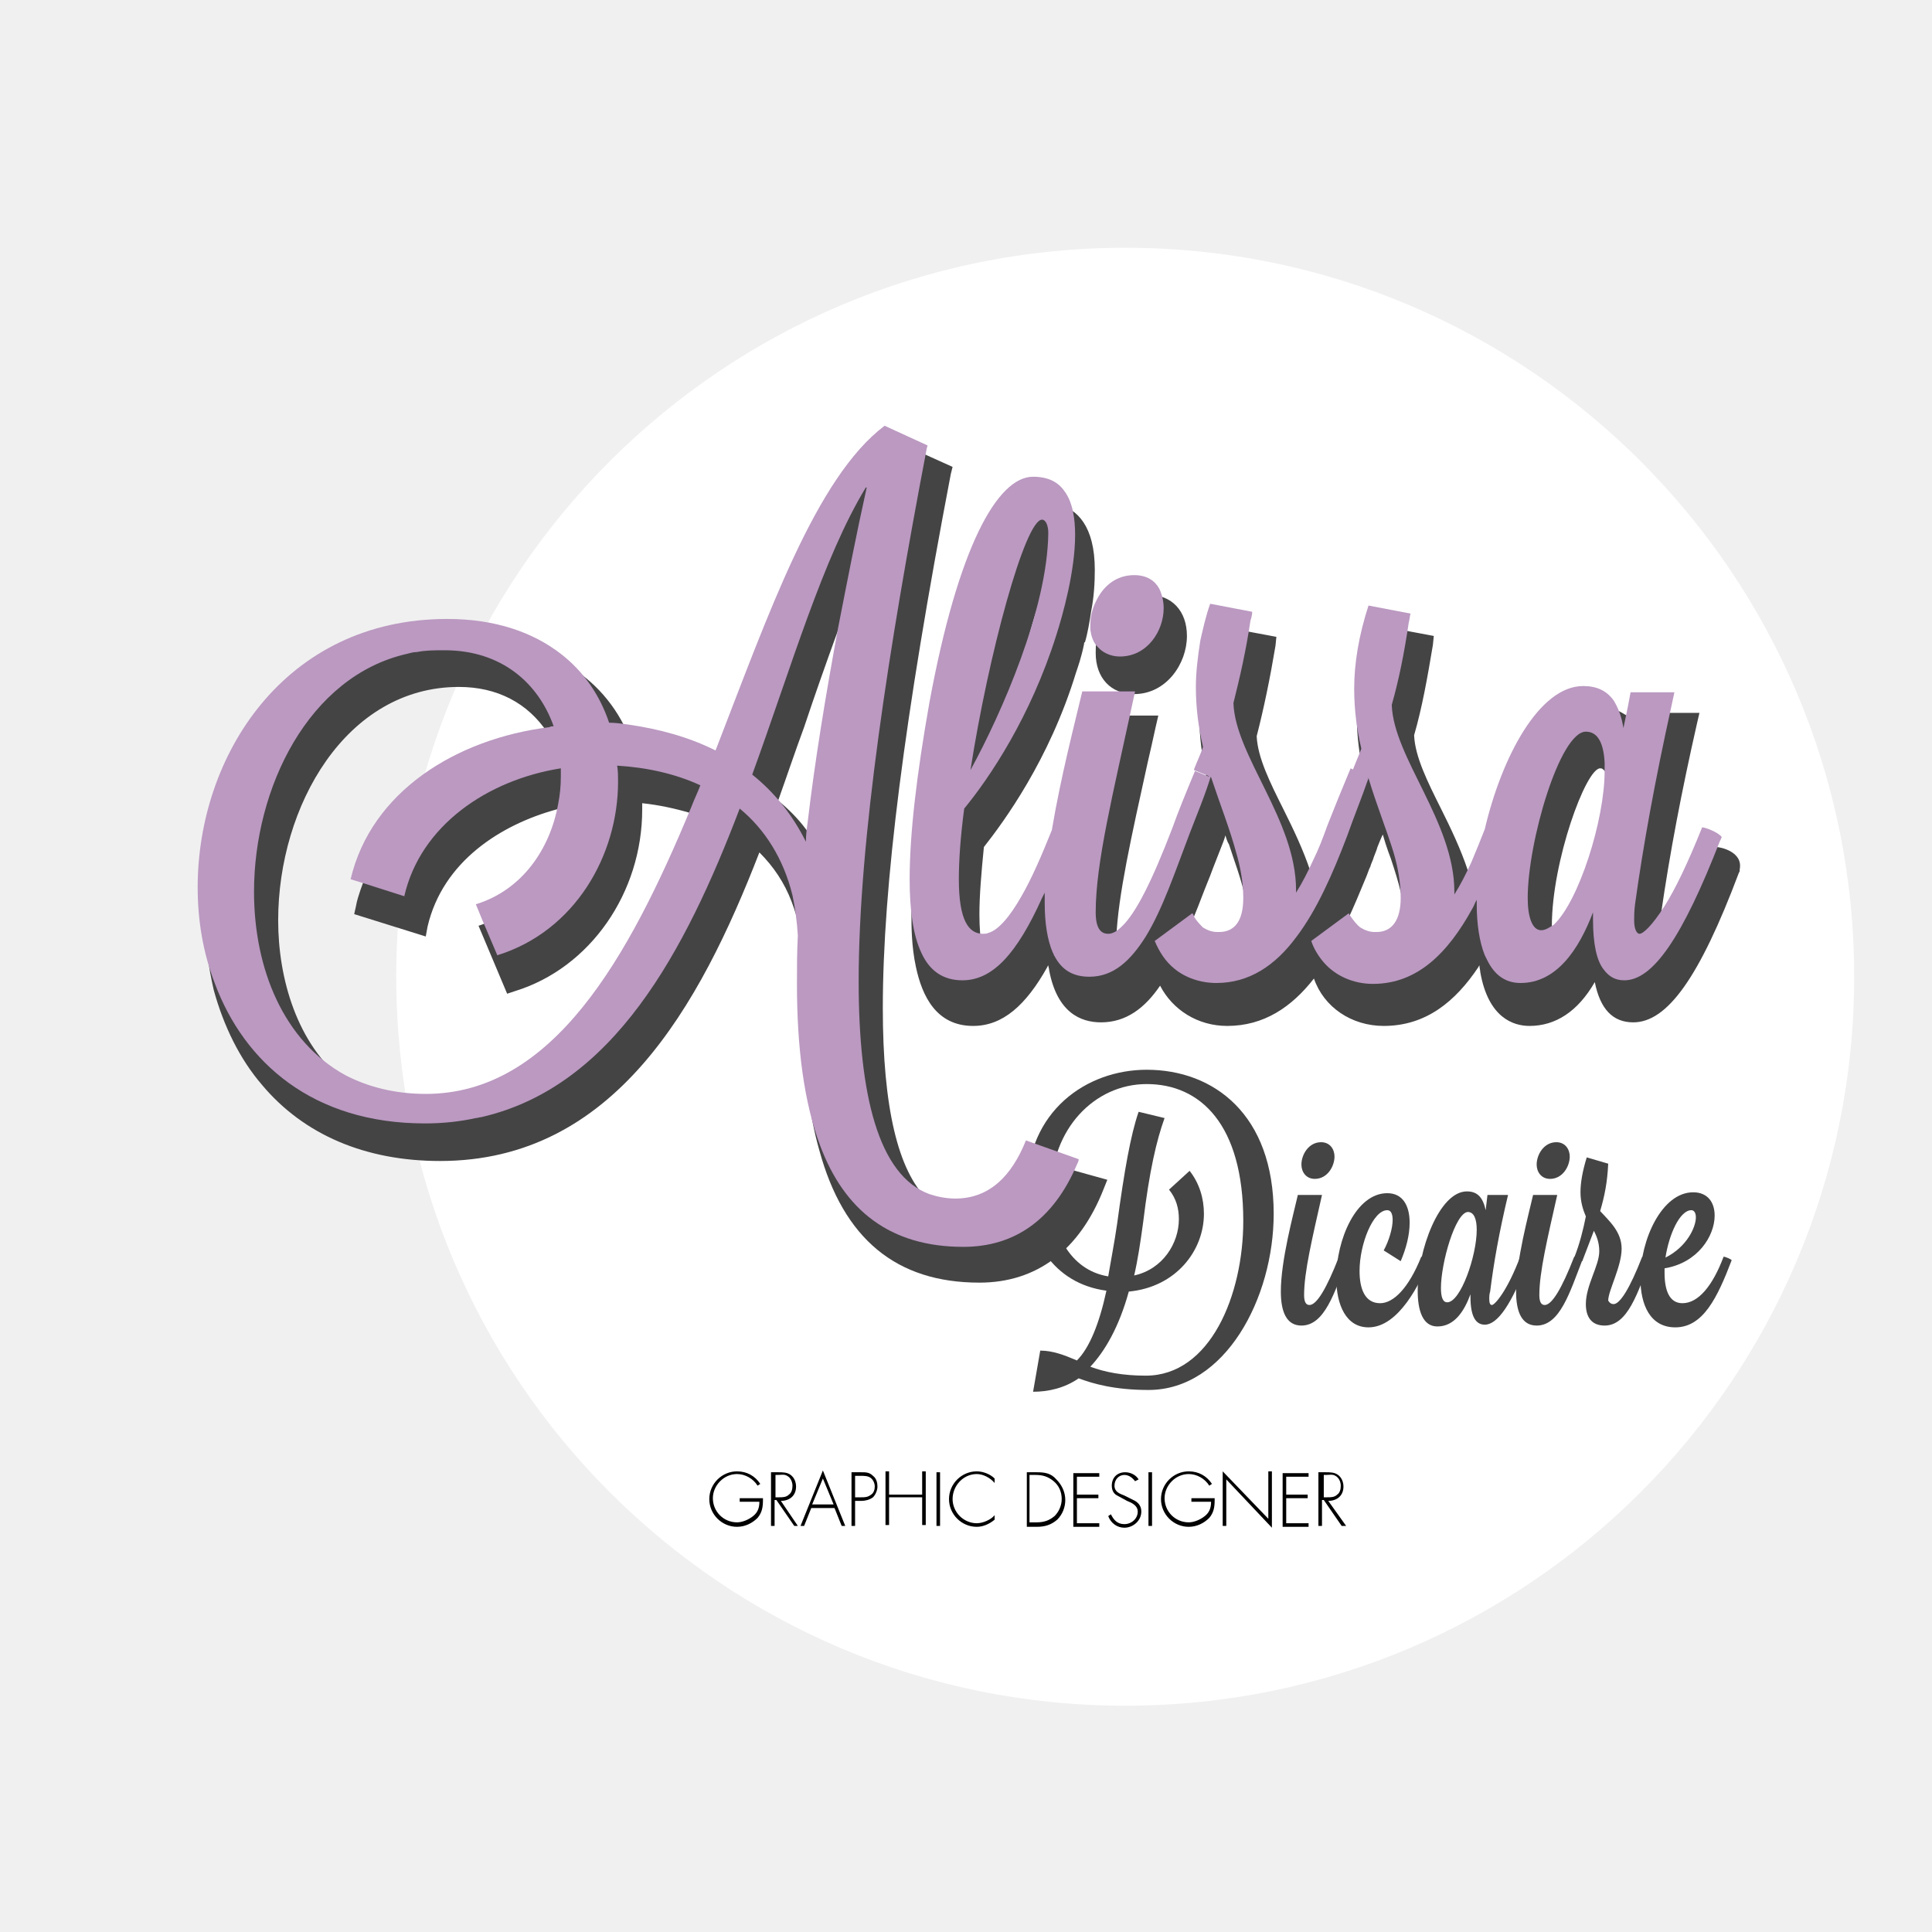
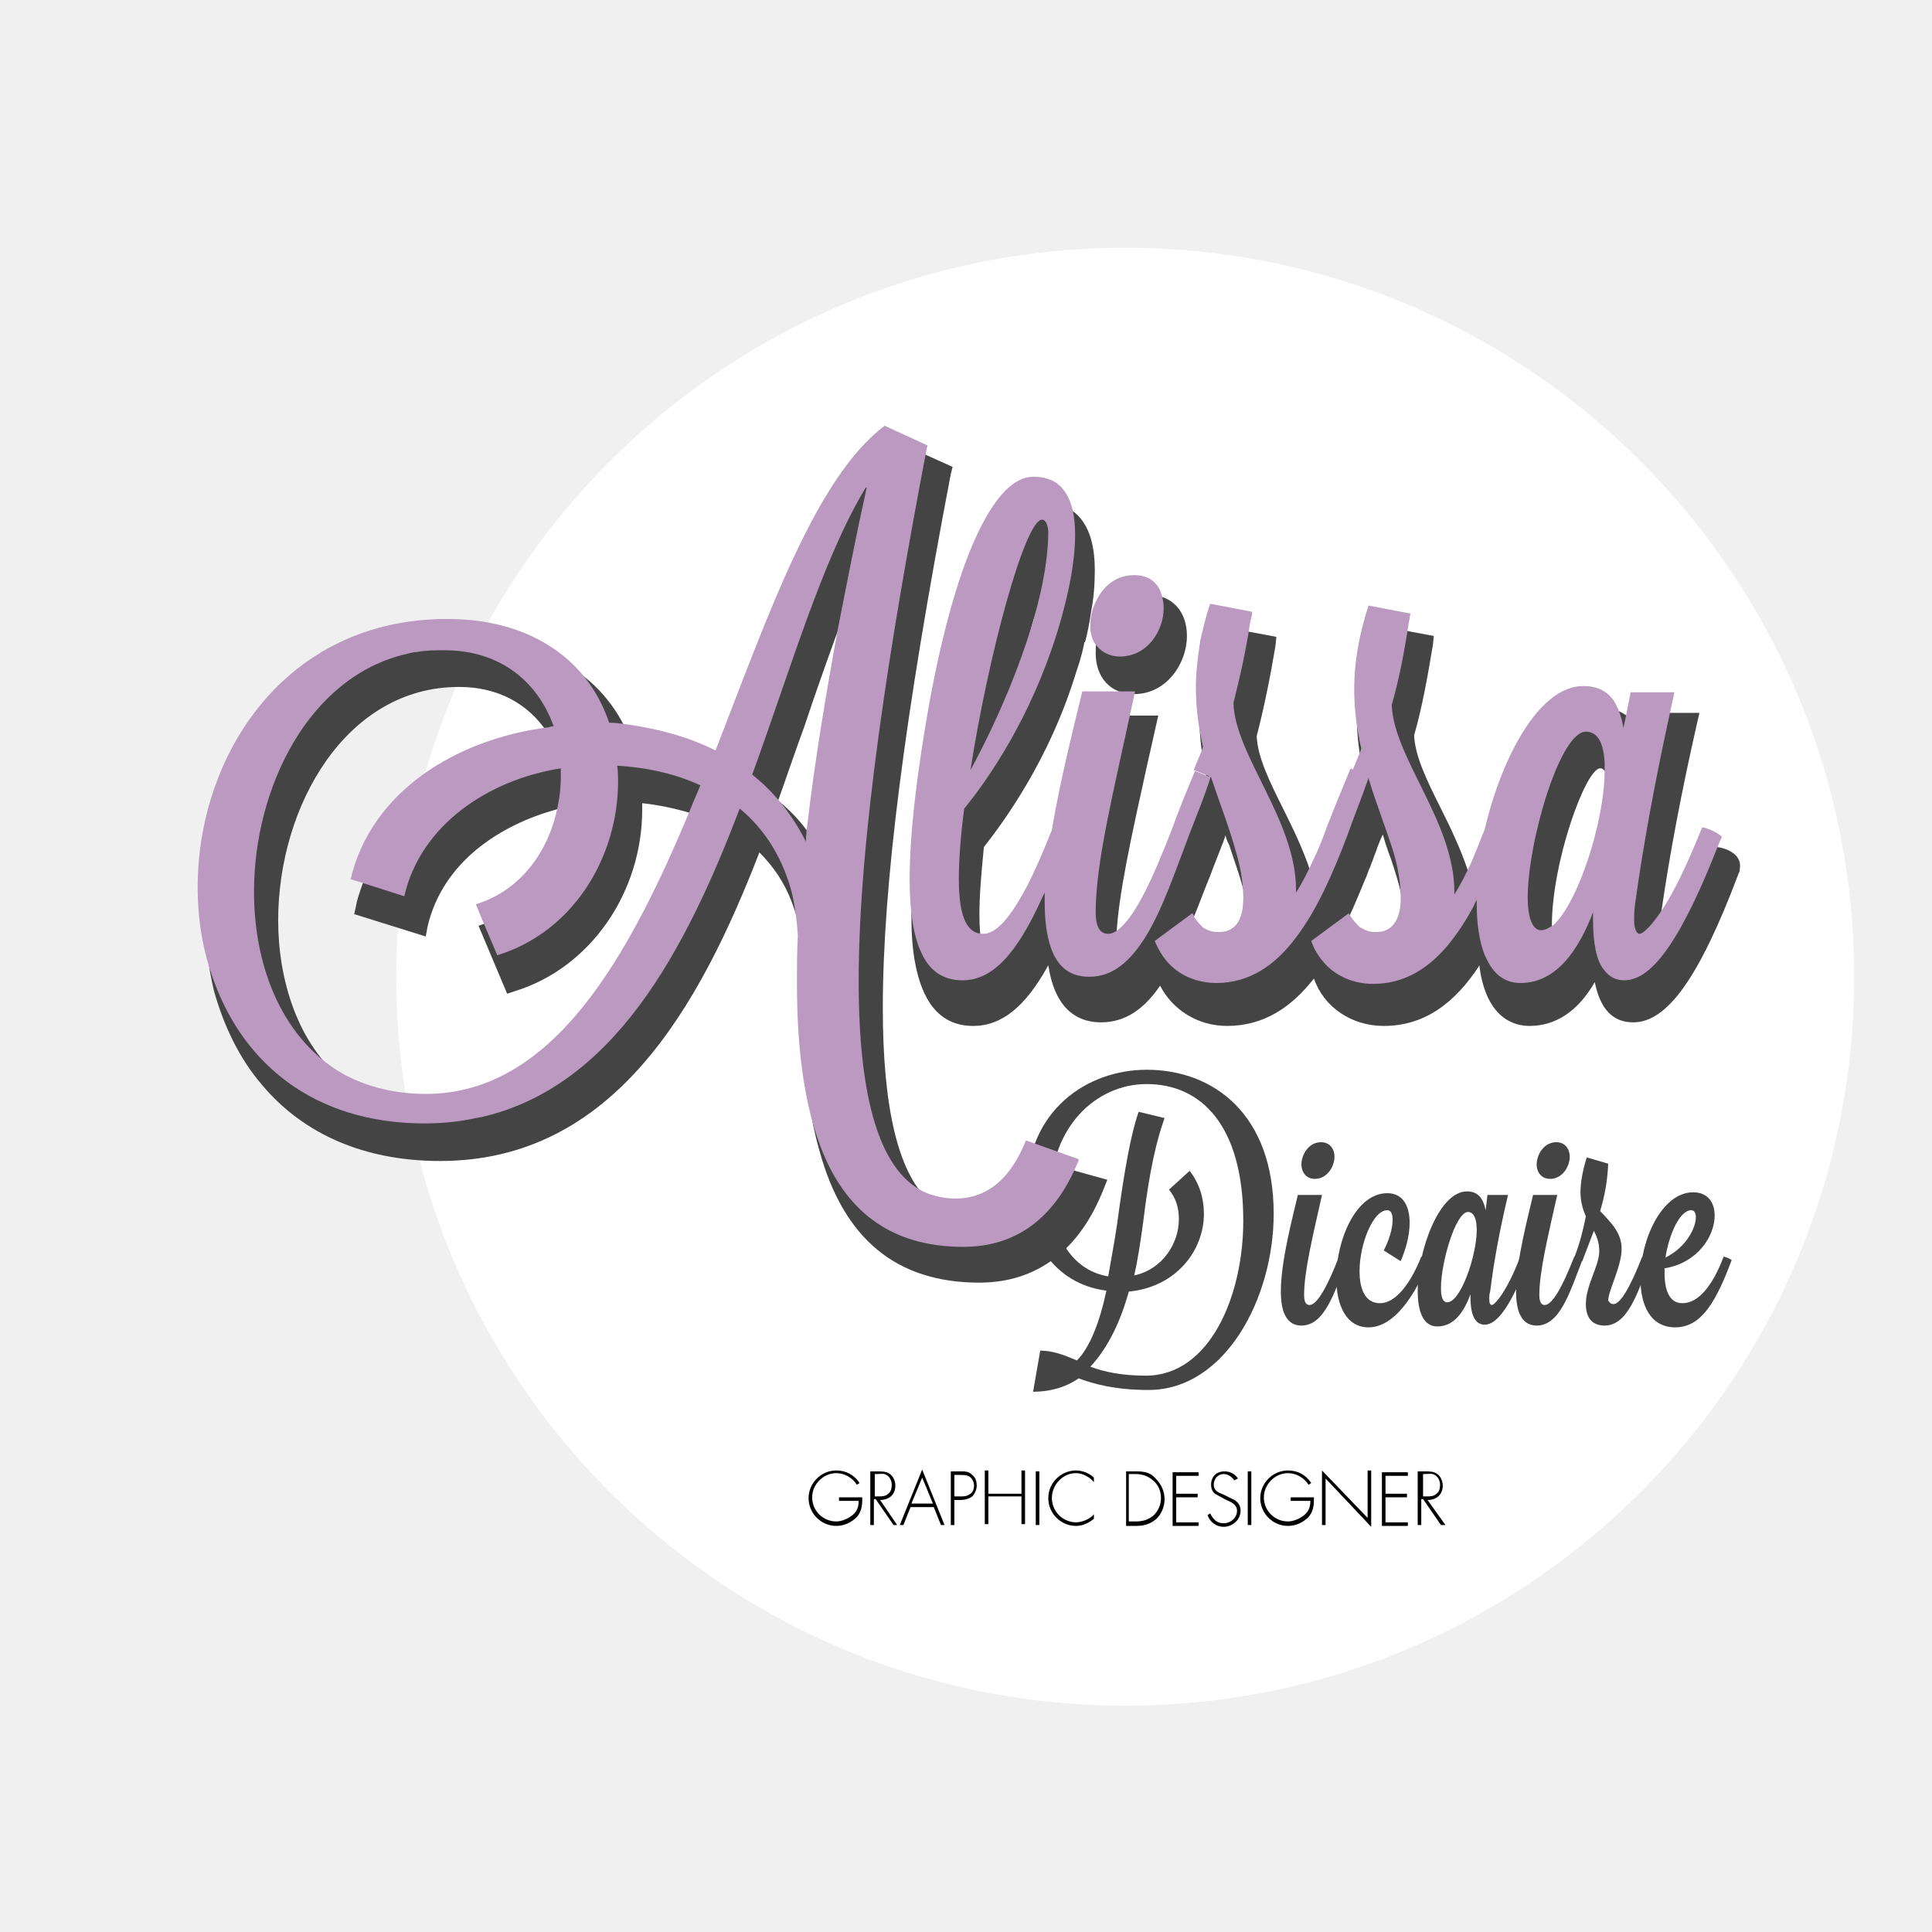
<svg xmlns="http://www.w3.org/2000/svg" version="1.1" id="Layer_1" x="0px" y="0px" viewBox="0 0 216 216" style="enable-background:new 0 0 216 216;" xml:space="preserve">
  <style type="text/css">
	.st0{fill:#FFFFFF;}
	.st1{fill:#444444;}
	.st2{fill:#BB99C1;}
	.st3{fill:none;}
	.st4{enable-background:new    ;}
</style>
  <circle class="st0" cx="125.8" cy="109.2" r="81.5" />
  <g>
    <g>
      <path class="st1" d="M120.2,130.9l-4.4-1.6l-0.4,0.9c-1.5,3.9-3.8,5.8-7,5.8c-1.8,0-3.4-0.6-4.7-1.9c-3.3-3.2-5-10.3-5-21.4    c0-13.6,2.4-32.5,7.6-59.7l0.2-0.8l-3.1-1.4l-3-1.4L99.9,50c-7.1,5.3-12,18.2-17.3,31.7c-0.5,1.3-1,2.6-1.5,4    c-3.3-1.4-6.9-2.3-10.5-2.7c-0.2-0.4-0.3-0.8-0.5-1.2c-1.6-3.5-4.2-6.2-7.5-7.9c-3-1.6-6.7-2.5-10.8-2.5c-2,0-3.8,0.2-5.6,0.5    c-0.4,0.1-0.8,0.1-1.1,0.2c-14.5,3.3-22.2,17.2-22.2,30.3c0,2.9,0.4,5.7,1,8.3c1.1,4,2.9,7.7,5.4,10.6c4.7,5.6,11.6,8.5,19.9,8.5    c19.4,0,29-17.2,35.7-34.5c1.6,1.6,2.8,3.4,3.6,5.5l0,0c0.8,2.1,1.3,4.4,1.4,6.8c-0.1,1.9-0.1,3.7-0.1,5.4    c0,6.2,0.6,11.4,1.8,15.6c2.7,9.9,8.6,14.8,17.9,14.8c6.4,0,11.2-3.6,13.9-10.5l0.4-1L120.2,130.9z M40.3,99.5    c-0.2,0.6-0.4,1.2-0.5,1.8l-0.2,0.9l8,2.5l0.2-1.1c1.7-7.3,8.2-11.4,14.4-13.1c0.4-0.1,0.7-0.2,1.1-0.3c-0.1,5.1-2.8,11-8.7,12.9    l-0.8,0.3l-0.3,0.1l3.2,7.6l0.9-0.3c8.4-2.6,14.2-11,14.2-20.3v-0.7c1.9,0.2,3.7,0.6,5.4,1.1c0.5,0.2,1,0.3,1.5,0.5    c-6,14.6-13.4,29.9-25.5,32.5c-0.2,0-0.4,0.1-0.6,0.1c-1.1,0.2-2.1,0.3-3.3,0.3c-4.6,0-8.1-1.3-10.8-3.4c-5.3-4.2-7.4-11.5-7.4-18    c0-12.8,7.6-26.1,20.2-26.1c4.3,0,7.7,1.8,9.9,5.1c0.3,0.5,0.6,1,0.8,1.5C51.3,85.1,43.1,91.2,40.3,99.5z M91,94    c-0.3-0.4-0.6-0.9-0.9-1.3c-0.9-1.2-1.9-2.2-3.1-3.2c1-2.8,1.9-5.5,2.9-8.2c1.2-3.6,2.4-7,3.6-10.3c0.8-2.2,1.6-4.2,2.5-6.2    C93.6,76.3,92,85.8,91,94z" />
    </g>
    <g>
      <path class="st1" d="M132,94.7l-0.2,0.7C131.9,95.1,132,94.9,132,94.7L132,94.7z" />
    </g>
    <g>
      <path class="st1" d="M132.7,71.1c0,3.1-2.3,6.5-5.9,6.5c-2.6,0-4.3-1.8-4.3-4.6c0-0.4,0-0.9,0.1-1.3c0-0.1,0.1-0.3,0.1-0.4    c0.7-2.5,2.7-4.8,5.7-4.8C131,66.5,132.7,68.3,132.7,71.1z" />
      <path class="st1" d="M191.9,94.7h-0.7l-0.3,0.7c-2.4,6.3-4.5,9.4-5.6,10.7c0-0.4,0-0.9,0.1-1.5c0.1-0.8,0.2-1.6,0.3-2.4    c1-6.9,2.3-13.7,4-21.2l0.3-1.3h-7l-0.2,1.2c-0.3-0.4-0.7-0.8-1.1-1c-0.5-0.3-1-0.6-1.6-0.7c-0.5-0.1-1-0.2-1.6-0.2    c-5.6,0-10.1,8.4-12,16.9c-0.6,1.5-1.1,2.8-1.7,3.9c-0.2-0.8-0.4-1.7-0.7-2.5c-0.8-2.4-1.9-4.7-3-6.9c-1.5-3-2.9-5.8-3-8.2    c0.9-3.1,1.5-6.5,2.1-10.1l0.1-1l-3.2-0.6l-3.4-0.7l-0.3,0.9c-1.1,3.4-1.7,6.6-1.7,9.6c0,2.1,0.3,4.2,0.8,6.6    c-0.1,0.3-0.2,0.5-0.3,0.8c-0.4,1.1-0.9,2.1-1.3,3.2c-0.6,1.4-1.1,2.8-1.6,4c0,0.1,0,0.1-0.1,0.2l0,0l-0.2,0.5    c-0.6,1.7-1.2,3.1-1.8,4.3c-0.2-0.8-0.4-1.7-0.7-2.5c-0.8-2.4-1.9-4.7-3-6.9c-1.5-3-2.9-5.8-3-8.2c0.8-3.1,1.5-6.5,2.1-10.1l0.1-1    l-3.2-0.6l-3.4-0.7l-0.3,0.9c-1.1,3.4-1.7,6.6-1.7,9.6c0,2.1,0.3,4.2,0.8,6.6c-0.1,0.3-0.2,0.5-0.3,0.8c-0.4,1.1-0.9,2.2-1.3,3.2    c-0.6,1.4-1.1,2.8-1.6,4c-0.1,0.2-0.2,0.4-0.3,0.7l0,0l0,0c-4,10.4-5.8,11.3-6.2,11.3c-0.3,0-0.4-1.2-0.4-1.3c0-0.3,0-0.6,0-0.8    c0.2-4.8,1.7-11.4,3.5-19.6c0.3-1.3,0.6-2.6,0.9-4l0.3-1.3h-8l-0.2,0.8c-0.2,0.7-0.4,1.6-0.6,2.6c-0.8,3.4-2,8.1-2.8,12.9    c-0.7,1.9-1.4,3.5-2.1,4.8c-0.1,0.2-0.1,0.3-0.2,0.5c-0.2,0.5-0.4,0.9-0.7,1.3c-2.1,4-3.4,4.4-3.8,4.4c-0.6,0-1-0.5-1.3-1.5    c-0.2-0.8-0.3-2.1-0.3-3.6c0-2,0.2-4.5,0.5-7.5c2.2-2.8,7.3-9.7,10.3-19.5c0.2-0.6,0.6-1.7,0.9-3.2l0,0c0-0.1,0-0.2,0.1-0.2l0,0    c0.3-1,0.5-2.2,0.7-3.5c0.3-1.5,0.4-3.1,0.4-4.6c0-4.9-2-6.8-4.1-7.3c-0.5-0.1-1.1-0.2-1.6-0.2c-5.1,0-9.5,9.3-12.6,26.2    c-1.5,8.6-2.2,15.1-2.2,19.9c0,1.2,0,3.5,0.5,5.8l0,0c0.7,3.3,2.3,6.6,6.4,6.6c3.3,0,5.9-2.3,8.3-6.6c0-0.1,0.1-0.1,0.1-0.2    c0,0.2,0.1,0.4,0.1,0.6c0.9,4.7,3.5,5.8,5.8,5.8c2.8,0,4.9-1.6,6.6-4.1c1.4,2.7,4.2,4.5,7.5,4.5c4.1,0,7.2-2.1,9.7-5.3    c1.1,3.2,4.2,5.3,7.8,5.3c4.7,0,8-2.7,10.6-6.6c0-0.1,0.1-0.1,0.1-0.2c0,0.3,0.1,0.6,0.1,0.8l0,0c0.9,5.1,3.7,6,5.5,6    c2.9,0,5.4-1.6,7.3-4.9c0.6,3,2,4.5,4.3,4.5c3.8,0,7.4-5,11.8-16.7l0.1-0.2v-0.2C194.9,95.2,192.3,94.7,191.9,94.7z M117.8,63.2    c-0.1,5.6-2.6,12.9-5.4,19.2C114.2,73.3,116.4,65.8,117.8,63.2z M155.5,106.3c-0.8,0-1.3-0.2-2.1-1.4c-0.6,0-1.1-0.2-1.6-0.5    l-3.2,2.3c0.7-1.2,1.4-2.4,2-3.7c0.8-1.7,1.5-3.4,2.2-5.1c0.1-0.3,0.2-0.5,0.3-0.8l0.1-0.2c0.1-0.4,0.3-0.7,0.4-1.1    c0.1-0.3,0.3-0.7,0.4-1.1c0.2-0.5,0.4-1,0.6-1.4c0.1,0.3,0.2,0.7,0.3,1c0.2,0.6,0.4,1.2,0.6,1.7c0.9,2.7,1.6,5.1,1.6,7.6    C157.1,106.3,155.9,106.3,155.5,106.3z M138,106.3c-0.8,0-1.3-0.2-2.1-1.4c-0.6,0-1.1-0.2-1.6-0.5L132,106    c0.4-0.9,0.8-1.8,1.2-2.8c0.5-1.2,1-2.5,1.5-3.8c0.2-0.5,0.4-1,0.6-1.5l0,0l0.3-0.8c0.3-0.8,0.6-1.5,0.9-2.3    c0.2-0.5,0.4-1,0.5-1.4c0.1,0.3,0.2,0.7,0.4,1c0.2,0.6,0.4,1.2,0.6,1.8c0.9,2.6,1.6,5,1.6,7.5C139.7,106.3,138.4,106.3,138,106.3z     M180.1,89.3c0,5.6-3.7,16.8-6.1,16.8c0,0-0.4-0.3-0.5-2.1c0-0.2,0-0.3,0-0.5c0-7.2,3.8-17.6,5.4-17.6c0.1,0,0.2,0,0.3,0.1    C179.8,86.4,180.1,87.9,180.1,89.3z" />
    </g>
    <g>
      <path class="st1" d="M149.5,94.7l-0.1,0.2C149.5,94.8,149.5,94.7,149.5,94.7L149.5,94.7z" />
    </g>
    <g>
      <path class="st1" d="M153.1,97.1c-0.1,0.3-0.2,0.5-0.3,0.8l0,0L153.1,97.1c0-0.1,0.1-0.1,0.1-0.2L153.1,97.1z M153.1,97.1    c-0.1,0.3-0.2,0.5-0.3,0.8l0,0L153.1,97.1c0-0.1,0.1-0.1,0.1-0.2L153.1,97.1z" />
    </g>
  </g>
  <g>
    <path class="st1" d="M120.4,152.1c1.4-1.4,2.5-4.1,3.3-7.8c-6-0.8-8.9-5.9-8.9-11.2c0-8.9,6.7-13.5,13.4-13.5   c7.5,0,14.2,5,14.2,16.1c0,9.4-5.4,19.7-14,19.7c-3.8,0-6.2-0.7-7.8-1.3c-1.6,1.1-3.4,1.5-5.1,1.5l0.8-4.6   C117.7,151,119,151.5,120.4,152.1z M139,136.5c0-10.8-4.8-15.3-10.8-15.3c-5.8,0-10.7,5-10.7,12.1c0,4.4,2.1,8.7,6.4,9.4   c0.3-1.8,0.7-3.8,1-5.9c0.8-5.9,1.5-9.9,2.4-12.5l2.9,0.7c-0.9,2.5-1.7,5.9-2.4,11.7c-0.3,2.2-0.6,4.2-1,5.9c3.2-0.7,5-3.6,5-6.3   c0-1.2-0.3-2.3-1.1-3.3l2.3-2.1c1.1,1.4,1.6,3.1,1.6,4.8c0,4.1-3.1,8.2-8.4,8.7c-1.1,4-2.7,6.7-4.3,8.4c1.6,0.6,3.6,1,6.2,1   C135.3,153.8,139,144.8,139,136.5z" />
    <path class="st1" d="M147.8,133.6c-1.1,4.9-2,8.6-2,11.2c0,0.9,0.3,1.1,0.6,1.1c0.8,0,1.9-1.8,3.3-5.4c0.2,0,0.9,0.2,0.9,0.4l0,0   c-1.4,3.6-2.5,7.3-5.1,7.3c-1.7,0-2.3-1.6-2.3-3.8c0-3.5,1.4-8.6,1.9-10.8H147.8z M145.5,130.2c0-1.1,0.8-2.5,2.2-2.5   c1,0,1.5,0.8,1.5,1.6c0,1.1-0.8,2.5-2.2,2.5C146,131.8,145.5,131,145.5,130.2z" />
    <path class="st1" d="M154.7,139.8c0.6-1.1,1-2.5,1-3.4c0-0.7-0.2-1.1-0.6-1.1c-1.6,0-3.1,3.8-3.1,6.8c0,2,0.6,3.6,2.3,3.6   c1.5,0,3.2-1.7,4.6-5.2c0.2,0,0.9,0.3,0.9,0.4c-1,2.5-3.4,7.5-6.8,7.5c-2.5,0-3.6-2.5-3.6-5.5c0-4.3,2.2-9.5,5.7-9.5   c1.8,0,2.5,1.5,2.5,3.3c0,1.4-0.4,2.9-1,4.3L154.7,139.8z" />
    <path class="st1" d="M166.3,133.6h2.3c-1,4.2-1.6,7.6-2,10.8c-0.1,0.3-0.1,0.6-0.1,0.8c0,0.5,0.1,0.7,0.3,0.7   c0.3,0,1.7-1.5,3.2-5.5c0.2,0,0.9,0.3,0.9,0.4c-1.9,5.1-3.5,7.3-4.9,7.3c-1,0-1.6-0.9-1.6-3.1c0-0.1,0-0.2,0-0.3   c-0.7,1.9-1.8,3.6-3.7,3.6c-1.6,0-2.2-1.7-2.2-4c0-4.5,2.4-11.1,5.5-11.1c1.2,0,1.8,0.7,2.1,2.1L166.3,133.6z M161.1,144   c0,1,0.2,1.6,0.7,1.6c1.5,0,3.3-5.2,3.3-8.1c0-1.2-0.3-2-1-2C162.7,135.6,161.1,141.2,161.1,144z" />
    <path class="st1" d="M174.1,133.6c-1.1,4.9-2,8.6-2,11.2c0,0.9,0.3,1.1,0.6,1.1c0.8,0,1.9-1.8,3.3-5.4c0.2,0,0.9,0.2,0.9,0.4l0,0   c-1.4,3.6-2.5,7.3-5.1,7.3c-1.7,0-2.3-1.6-2.3-3.8c0-3.5,1.4-8.6,1.9-10.8H174.1z M171.8,130.2c0-1.1,0.8-2.5,2.2-2.5   c1,0,1.5,0.8,1.5,1.6c0,1.1-0.8,2.5-2.2,2.5C172.3,131.8,171.8,131,171.8,130.2z" />
    <path class="st1" d="M180.4,145.8c0.7,0,1.8-1.7,3.2-5.3c0.2,0,0.9,0.2,0.9,0.4l0,0c-1.4,3.6-2.5,7.3-5.1,7.3c-1.5,0-2.1-1-2.1-2.4   c0-2.1,1.5-4.3,1.5-5.9c0-1-0.3-1.7-0.6-2.3l-1.3,3.4c0,0-0.9-0.2-0.9-0.4l0,0c0.6-1.5,1-3.1,1.3-4.6c-0.3-0.7-0.6-1.6-0.6-2.7   c0-1,0.2-2.3,0.7-3.9l2.4,0.7c-0.1,2.1-0.4,3.6-0.9,5.3c1,1.1,2.4,2.3,2.4,4.2c0,2-1.5,4.7-1.5,5.8   C179.9,145.6,180.1,145.8,180.4,145.8z" />
    <path class="st1" d="M192.7,140.5c0.2,0,0.9,0.3,0.9,0.4c-1.6,4.2-3.2,7.5-6.3,7.5c-2.8,0-3.9-2.5-3.9-5.5c0-4.3,2.4-9.6,5.9-9.6   c1.6,0,2.4,1.1,2.4,2.6c0,2.3-1.9,5.3-5.6,5.9c0,0.2,0,0.3,0,0.5c0,1.9,0.5,3.4,2,3.4C189.9,145.7,191.5,143.7,192.7,140.5z    M186.2,140.6c2.4-1.2,3.4-3.4,3.4-4.5c0-0.5-0.2-0.8-0.5-0.8C187.8,135.3,186.6,138,186.2,140.6z" />
  </g>
  <g>
    <path class="st2" d="M114.7,127.5c-1.6,4-4.1,6.5-7.9,6.5c-1,0-2-0.2-2.9-0.5c-5.7-2.1-7.9-11.1-7.9-23.8c0-15.8,3.4-37.5,7.6-59.5   c0-0.1,0.1-0.3,0.1-0.4l-4.8-2.2c-7.7,5.8-13,21.1-18.9,36.3c-3-1.5-6.3-2.4-9.8-2.9c-0.7-0.1-1.4-0.2-2.1-0.2   c-1-3-2.8-5.7-5.4-7.7c-3.1-2.4-7.3-3.9-12.7-3.9c-18.2,0-27.9,15.3-27.9,30c0,3.7,0.6,7.3,1.9,10.7c3.3,8.9,11,15.7,23.5,15.7   c2,0,3.9-0.2,5.7-0.6c0.2,0,0.4-0.1,0.6-0.1c14.8-3.4,22.8-18.5,28.9-34.5c2.8,2.3,4.9,5.6,5.9,9.7l0,0c0.3,1.4,0.5,2.9,0.6,4.5   c-0.1,1.8-0.1,3.6-0.1,5.4c0,7.2,0.8,13.3,2.6,18.1c2.7,7.2,7.8,11.3,16,11.3c5.8,0,10.1-3.1,12.7-9.2c0.1-0.2,0.2-0.4,0.2-0.6   L114.7,127.5z M28.4,99.7c0-11.6,6.1-24.1,17.1-26.6c0.4-0.1,0.7-0.2,1.1-0.2c1-0.2,2-0.2,3.1-0.2c6.4,0,10.5,3.7,12.2,8.5   c-0.2,0-0.3,0-0.5,0.1c-10.4,1.3-19.9,7.2-22.2,17l1.3,0.4l4.7,1.5c1.8-7.9,9.3-13,17.5-14.3v1c0,1-0.1,2-0.3,3   c-0.9,5-4,9.6-9.2,11.2l0.7,1.7l1.7,4c8.7-2.7,13.5-11.2,13.5-19.4c0-0.6,0-1.2-0.1-1.8c3.3,0.2,6.5,0.9,9.3,2.2   c-0.3,0.8-0.7,1.6-1,2.4c-7,16.9-15.5,32.1-29.7,32.1c-3.5,0-6.5-0.8-9-2.1C31.7,116.4,28.4,108.3,28.4,99.7z M84.1,86.6   c4.4-12.1,7.9-24.2,12.7-32.1h0.1c-1.2,5.4-2.2,10.6-3.2,15.7c-1.4,7.6-2.6,14.9-3.4,21.7c-0.1,0.7-0.2,1.5-0.2,2.2   C88.6,91.1,86.6,88.6,84.1,86.6z" />
    <path class="st2" d="M129.6,65.8c-0.5-0.9-1.4-1.5-2.8-1.5c-1.9,0-3.3,1.1-4.1,2.6c-0.5,0.9-0.8,1.9-0.8,2.9c0,0.2,0,0.4,0,0.6   c0.1,0.7,0.3,1.4,0.8,1.9c0.5,0.6,1.4,1.1,2.5,1.1c3.1,0,4.9-2.9,4.9-5.4C130.1,67.2,129.9,66.4,129.6,65.8z" />
    <path class="st2" d="M190.3,92.5c-1.6,4-3,6.9-4.2,8.8c-1.4,2.2-2.4,3.1-2.8,3.1c-0.3,0-0.6-0.5-0.6-1.5c0-0.5,0-1,0.1-1.8   c0.9-6.5,2.2-13.7,4.1-22.3c0.1-0.5,0.2-0.9,0.3-1.4h-4.9L182,79l-0.5,2.4c-0.2-1.3-0.6-2.3-1.1-3.1c-0.8-1.1-1.9-1.6-3.4-1.6   c-4.9,0-9.1,7.9-11,16l0,0c-0.5,1.3-1,2.5-1.5,3.7c-0.6,1.3-1.2,2.5-1.9,3.6v-0.3c0-7.8-6.8-15-7-20.9c0.8-2.8,1.4-5.8,1.9-9.2   c0.1-0.3,0.1-0.7,0.2-1l-4.7-0.9c-1.1,3.4-1.6,6.5-1.6,9.3c0,2.4,0.3,4.6,0.8,6.7c-0.3,0.8-0.7,1.7-1,2.5l1.4,0.7L153,87   c0.9,3,2,5.7,2.8,8.3c0.5,1.7,0.8,3.4,0.8,5.1c0,2.5-1,3.8-2.7,3.8c-0.1,0-0.1,0-0.2,0c-0.6,0-1.1-0.2-1.6-0.5   c-0.4-0.3-0.8-0.8-1.2-1.4c0,0-0.1-0.1-0.1-0.2l-4.2,3.1c0.3,0.9,0.8,1.7,1.4,2.4c1.3,1.5,3.3,2.4,5.5,2.4c5,0,8.4-3.5,11.1-8.4   c0.2-0.3,0.3-0.7,0.5-1c0,0.2,0,0.3,0,0.5c0,2.2,0.3,4.2,0.9,5.7c0.1,0.2,0.2,0.4,0.3,0.6l0,0c0.8,1.6,2,2.5,3.7,2.5   c4,0,6.5-3.7,8.1-7.9v0.8c0,2.7,0.4,4.6,1.2,5.6c0.6,0.8,1.3,1.2,2.3,1.2c3.2,0,6.5-4.8,10.7-15.6c0.1-0.1,0.1-0.3,0.2-0.4   C192.2,93.1,190.7,92.5,190.3,92.5z M172.3,104c-1,0-1.5-1.5-1.5-3.6c0-6.3,3.6-18.6,6.5-18.6c1.4,0,2,1.4,2.1,3.5   c0,0.3,0,0.6,0,0.9c0,5.5-2.9,14.6-5.7,17.2C173.2,103.7,172.8,104,172.3,104z" />
    <path class="st2" d="M135.1,86.8l-1.5-0.6c-1,2.4-1.9,4.6-2.5,6.3l0,0c-2.3,6-4.1,9.6-5.7,11.1c-0.5,0.5-1,0.8-1.5,0.8   c-0.6,0-1.4-0.3-1.4-2.4c0-5.5,1.9-13.1,4.1-23.3c0.1-0.5,0.2-0.9,0.3-1.4H121c-0.8,3.4-2.4,9.5-3.4,15.5c-1.2,3-2.3,5.5-3.4,7.4   c-1.3,2.3-2.6,3.8-3.7,4.1c-0.2,0.1-0.4,0.1-0.6,0.1c-1.6,0-2.7-1.5-2.7-6.1c0-2.2,0.2-4.9,0.6-7.9c2.8-3.4,7.4-10.2,10.3-19.4   c0.7-2.2,2.1-7.1,2.1-11.2c0-1.9-0.3-3.7-1.2-4.9c-0.7-1-1.8-1.6-3.5-1.6c-4,0-8.4,7.9-11.6,25.3c-1.4,7.9-2.2,14.6-2.2,19.7   c0,3.5,0.4,6.3,1.3,8.2l0,0c0.9,2,2.4,3.1,4.6,3.1c3.4,0,6.1-3,8.9-9.2c0.1-0.2,0.2-0.4,0.3-0.6c0,0.4,0,0.8,0,1.2   c0,2.2,0.3,4.1,0.9,5.5c0.1,0.1,0.1,0.3,0.2,0.4c0.8,1.5,2,2.3,3.9,2.3c2.7,0,4.6-1.8,6.3-4.5c1.9-3.1,3.3-7.3,4.9-11.5l0,0   c0.8-2.1,1.7-4.2,2.4-6.5L135.1,86.8z M116.5,58.1c0.4,0,0.7,0.6,0.7,1.5c-0.1,8.5-5.2,20.1-8.7,26.5   C110.5,73.2,114.6,58.1,116.5,58.1z" />
    <path class="st2" d="M153,87c-0.8,2.3-1.7,4.5-2.4,6.5l0,0c-1.6,4.2-3.4,8.3-5.7,11.3c-2.3,3.1-5.2,5.1-8.9,5.1   c-1.8,0-3.5-0.6-4.7-1.6c-1-0.8-1.7-1.9-2.2-3.1l4.2-3.1c0.1,0.1,0.2,0.3,0.2,0.4c0.3,0.5,0.7,0.9,1,1.2c0.5,0.3,1,0.5,1.6,0.5   c0.1,0,0.1,0,0.2,0c1.7,0,2.7-1.2,2.7-3.8c0-1.7-0.3-3.4-0.8-5.1c-0.7-2.6-1.8-5.4-2.8-8.4l-0.4-0.2l-1.5-0.6c0,0,0,0,0-0.1   c0.3-0.8,0.7-1.6,1-2.5c-0.5-2.1-0.8-4.3-0.8-6.7c0-1.6,0.2-3.3,0.5-5.2c0.3-1.3,0.6-2.7,1.1-4.1l4.7,0.9c0,0.3-0.1,0.7-0.2,1   c-0.5,3.4-1.2,6.4-1.9,9.2c0.2,5.9,7,13.1,7,20.9v0.3c0.7-1.1,1.3-2.3,1.9-3.6c0.6-1.2,1.1-2.5,1.6-3.9l0,0c0.7-1.8,1.6-4,2.6-6.4   l1.4,0.7L153,87z" />
  </g>
  <rect x="79" y="164" class="st3" width="83.5" height="12" />
  <g class="st4">
-     <path d="M85.3,167.7c0,0.8-0.1,1.4-0.6,2c-0.6,0.6-1.4,1-2.3,1c-1.7,0-3.1-1.4-3.1-3.1c0-1.7,1.4-3.1,3.1-3.1c1.1,0,2,0.5,2.6,1.4   l-0.3,0.2c-0.5-0.8-1.4-1.3-2.3-1.3c-1.5,0-2.7,1.3-2.7,2.7c0,1.5,1.2,2.7,2.7,2.7c0.6,0,1.3-0.3,1.8-0.7c0.5-0.4,0.7-0.9,0.7-1.6   h-2.2v-0.4H85.3z" />
-     <path d="M89.2,170.6h-0.4l-2-2.9h-0.2v2.9h-0.4v-6H87c0.5,0,1,0,1.4,0.3c0.4,0.3,0.6,0.8,0.6,1.3c0,1-0.7,1.6-1.7,1.6L89.2,170.6z    M87.1,167.4c0.4,0,0.8,0,1.1-0.3c0.3-0.2,0.4-0.6,0.4-1c0-0.4-0.2-0.9-0.6-1.1c-0.3-0.2-0.7-0.1-1.1-0.1h-0.2v2.5H87.1z" />
-     <path d="M90.7,168.6l-0.8,2h-0.4l2.5-6.2l2.5,6.2h-0.4l-0.8-2H90.7z M92,165.3l-1.2,2.9h2.4L92,165.3z" />
-     <path d="M95.6,170.6h-0.4v-6h1.1c0.5,0,0.9,0,1.3,0.4c0.4,0.3,0.5,0.8,0.5,1.2c0,0.4-0.2,0.9-0.5,1.2c-0.4,0.3-0.9,0.4-1.3,0.4   h-0.7V170.6z M96.3,167.4c0.4,0,0.7,0,1.1-0.3c0.3-0.2,0.4-0.6,0.4-0.9c0-0.4-0.2-0.8-0.5-1c-0.3-0.2-0.7-0.2-1.1-0.2h-0.6v2.4   H96.3z" />
-     <path d="M103.1,167.1v-2.6h0.4v6h-0.4v-3.1h-3.7v3.1H99v-6h0.4v2.6H103.1z" />
-     <path d="M105.1,170.6h-0.4v-6h0.4V170.6z" />
-     <path d="M111.2,165.8c-0.5-0.6-1.3-1-2-1c-1.5,0-2.7,1.3-2.7,2.8c0,0.7,0.3,1.4,0.8,1.9c0.5,0.5,1.2,0.8,1.9,0.8   c0.7,0,1.6-0.4,2-0.9v0.5c-0.6,0.5-1.3,0.8-2,0.8c-1.7,0-3.1-1.4-3.1-3.1c0-1.7,1.4-3.1,3.1-3.1c0.7,0,1.5,0.3,2,0.8V165.8z" />
-     <path d="M114.8,164.6h1.1c0.9,0,1.6,0.1,2.2,0.8c0.6,0.6,1,1.4,1,2.3c0,0.8-0.3,1.6-0.9,2.2c-0.7,0.6-1.4,0.8-2.3,0.8h-1.1V164.6z    M115.9,170.2c0.8,0,1.4-0.2,2-0.7c0.5-0.5,0.8-1.2,0.8-1.9c0-0.8-0.3-1.5-0.9-2c-0.6-0.5-1.2-0.7-2-0.7h-0.7v5.3H115.9z" />
-     <path d="M120.4,164.9v2.2h2.4v0.4h-2.4v2.8h2.5v0.4H120v-6h2.9v0.4H120.4z" />
-     <path d="M126.9,165.6c-0.3-0.4-0.7-0.7-1.2-0.7c-0.6,0-1.1,0.5-1.1,1.2s0.6,0.9,1.1,1.1l1.2,0.6c0.5,0.3,0.7,0.7,0.7,1.2   c0,1-0.9,1.8-1.9,1.8c-0.8,0-1.5-0.5-1.8-1.3l0.3-0.2c0.3,0.6,0.7,1.1,1.5,1.1c0.8,0,1.5-0.6,1.5-1.4c0-0.7-0.7-1-1.2-1.2l-1.1-0.6   c-0.4-0.2-0.6-0.6-0.6-1.1c0-0.9,0.6-1.5,1.5-1.5c0.6,0,1.2,0.3,1.5,0.8L126.9,165.6z" />
-     <path d="M128.8,170.6h-0.4v-6h0.4V170.6z" />
-     <path d="M135.8,167.7c0,0.8-0.1,1.4-0.6,2c-0.6,0.6-1.4,1-2.3,1c-1.7,0-3.1-1.4-3.1-3.1c0-1.7,1.4-3.1,3.1-3.1c1.1,0,2,0.5,2.6,1.4   l-0.3,0.2c-0.5-0.8-1.4-1.3-2.3-1.3c-1.5,0-2.7,1.3-2.7,2.7c0,1.5,1.2,2.7,2.7,2.7c0.6,0,1.3-0.3,1.8-0.7c0.5-0.4,0.7-0.9,0.7-1.6   h-2.2v-0.4H135.8z" />
-     <path d="M142.2,170.8l-5.1-5.4v5.2h-0.4v-6.1l5.1,5.3v-5.3h0.4V170.8z" />
-     <path d="M143.8,164.9v2.2h2.4v0.4h-2.4v2.8h2.5v0.4h-2.9v-6h2.9v0.4H143.8z" />
-     <path d="M150.5,170.6H150l-2-2.9h-0.2v2.9h-0.4v-6h0.8c0.5,0,1,0,1.4,0.3c0.4,0.3,0.6,0.8,0.6,1.3c0,1-0.7,1.6-1.7,1.6L150.5,170.6   z M148.4,167.4c0.4,0,0.8,0,1.1-0.3c0.3-0.2,0.4-0.6,0.4-1c0-0.4-0.2-0.9-0.6-1.1c-0.3-0.2-0.7-0.1-1.1-0.1h-0.2v2.5H148.4z" />
+     <path d="M96.4,167.6c0,0.8-0.1,1.4-0.6,2c-0.6,0.6-1.4,1-2.3,1c-1.7,0-3.1-1.4-3.1-3.1c0-1.7,1.4-3.1,3.1-3.1c1.1,0,2,0.5,2.6,1.4   l-0.3,0.2c-0.5-0.8-1.4-1.3-2.3-1.3c-1.5,0-2.7,1.3-2.7,2.7c0,1.5,1.2,2.7,2.7,2.7c0.6,0,1.3-0.3,1.8-0.7s0.7-0.9,0.7-1.6h-2.2   v-0.4h2.6V167.6z" />
+     <path d="M100.3,170.5h-0.4l-2-2.9h-0.2v2.9h-0.4v-6h0.8c0.5,0,1,0,1.4,0.3c0.4,0.3,0.6,0.8,0.6,1.3c0,1-0.7,1.6-1.7,1.6   L100.3,170.5z M98.2,167.3c0.4,0,0.8,0,1.1-0.3c0.3-0.2,0.4-0.6,0.4-1s-0.2-0.9-0.6-1.1c-0.3-0.2-0.7-0.1-1.1-0.1h-0.2v2.5   L98.2,167.3L98.2,167.3z" />
+     <path d="M101.8,168.5l-0.8,2h-0.4l2.5-6.2l2.5,6.2h-0.4l-0.8-2H101.8z M103.1,165.2l-1.2,2.9h2.4L103.1,165.2z" />
+     <path d="M106.7,170.5h-0.4v-6h1.1c0.5,0,0.9,0,1.3,0.4c0.4,0.3,0.5,0.8,0.5,1.2s-0.2,0.9-0.5,1.2c-0.4,0.3-0.9,0.4-1.3,0.4h-0.7   V170.5z M107.4,167.3c0.4,0,0.7,0,1.1-0.3c0.3-0.2,0.4-0.6,0.4-0.9c0-0.4-0.2-0.8-0.5-1s-0.7-0.2-1.1-0.2h-0.6v2.4H107.4z" />
+     <path d="M114.2,167v-2.6h0.4v6h-0.4v-3.1h-3.7v3.1h-0.4v-6h0.4v2.6H114.2z" />
+     <path d="M116.2,170.5h-0.4v-6h0.4V170.5z" />
+     <path d="M122.3,165.7c-0.5-0.6-1.3-1-2-1c-1.5,0-2.7,1.3-2.7,2.8c0,0.7,0.3,1.4,0.8,1.9s1.2,0.8,1.9,0.8s1.6-0.4,2-0.9v0.5   c-0.6,0.5-1.3,0.8-2,0.8c-1.7,0-3.1-1.4-3.1-3.1c0-1.7,1.4-3.1,3.1-3.1c0.7,0,1.5,0.3,2,0.8C122.3,165.2,122.3,165.7,122.3,165.7z" />
+     <path d="M125.9,164.5h1.1c0.9,0,1.6,0.1,2.2,0.8c0.6,0.6,1,1.4,1,2.3c0,0.8-0.3,1.6-0.9,2.2c-0.7,0.6-1.4,0.8-2.3,0.8h-1.1   C125.9,170.6,125.9,164.5,125.9,164.5z M127,170.1c0.8,0,1.4-0.2,2-0.7c0.5-0.5,0.8-1.2,0.8-1.9c0-0.8-0.3-1.5-0.9-2   c-0.6-0.5-1.2-0.7-2-0.7h-0.7v5.3L127,170.1L127,170.1z" />
+     <path d="M131.5,164.8v2.2h2.4v0.4h-2.4v2.8h2.5v0.4h-2.9v-6h2.9v0.4h-2.5V164.8z" />
+     <path d="M138,165.5c-0.3-0.4-0.7-0.7-1.2-0.7c-0.6,0-1.1,0.5-1.1,1.2s0.6,0.9,1.1,1.1l1.2,0.6c0.5,0.3,0.7,0.7,0.7,1.2   c0,1-0.9,1.8-1.9,1.8c-0.8,0-1.5-0.5-1.8-1.3l0.3-0.2c0.3,0.6,0.7,1.1,1.5,1.1s1.5-0.6,1.5-1.4c0-0.7-0.7-1-1.2-1.2l-1.1-0.6   c-0.4-0.2-0.6-0.6-0.6-1.1c0-0.9,0.6-1.5,1.5-1.5c0.6,0,1.2,0.3,1.5,0.8L138,165.5z" />
+     <path d="M139.9,170.5h-0.4v-6h0.4V170.5z" />
+     <path d="M146.9,167.6c0,0.8-0.1,1.4-0.6,2c-0.6,0.6-1.4,1-2.3,1c-1.7,0-3.1-1.4-3.1-3.1c0-1.7,1.4-3.1,3.1-3.1c1.1,0,2,0.5,2.6,1.4   l-0.3,0.2c-0.5-0.8-1.4-1.3-2.3-1.3c-1.5,0-2.7,1.3-2.7,2.7c0,1.5,1.2,2.7,2.7,2.7c0.6,0,1.3-0.3,1.8-0.7s0.7-0.9,0.7-1.6h-2.2   v-0.4h2.6V167.6z" />
+     <path d="M153.3,170.7l-5.1-5.4v5.2h-0.4v-6.1l5.1,5.3v-5.3h0.4V170.7z" />
+     <path d="M154.9,164.8v2.2h2.4v0.4h-2.4v2.8h2.5v0.4h-2.9v-6h2.9v0.4h-2.5V164.8z" />
+     <path d="M161.6,170.5h-0.5l-2-2.9h-0.2v2.9h-0.4v-6h0.8c0.5,0,1,0,1.4,0.3s0.6,0.8,0.6,1.3c0,1-0.7,1.6-1.7,1.6L161.6,170.5z    M159.5,167.3c0.4,0,0.8,0,1.1-0.3c0.3-0.2,0.4-0.6,0.4-1s-0.2-0.9-0.6-1.1c-0.3-0.2-0.7-0.1-1.1-0.1h-0.2v2.5L159.5,167.3   L159.5,167.3z" />
  </g>
</svg>
